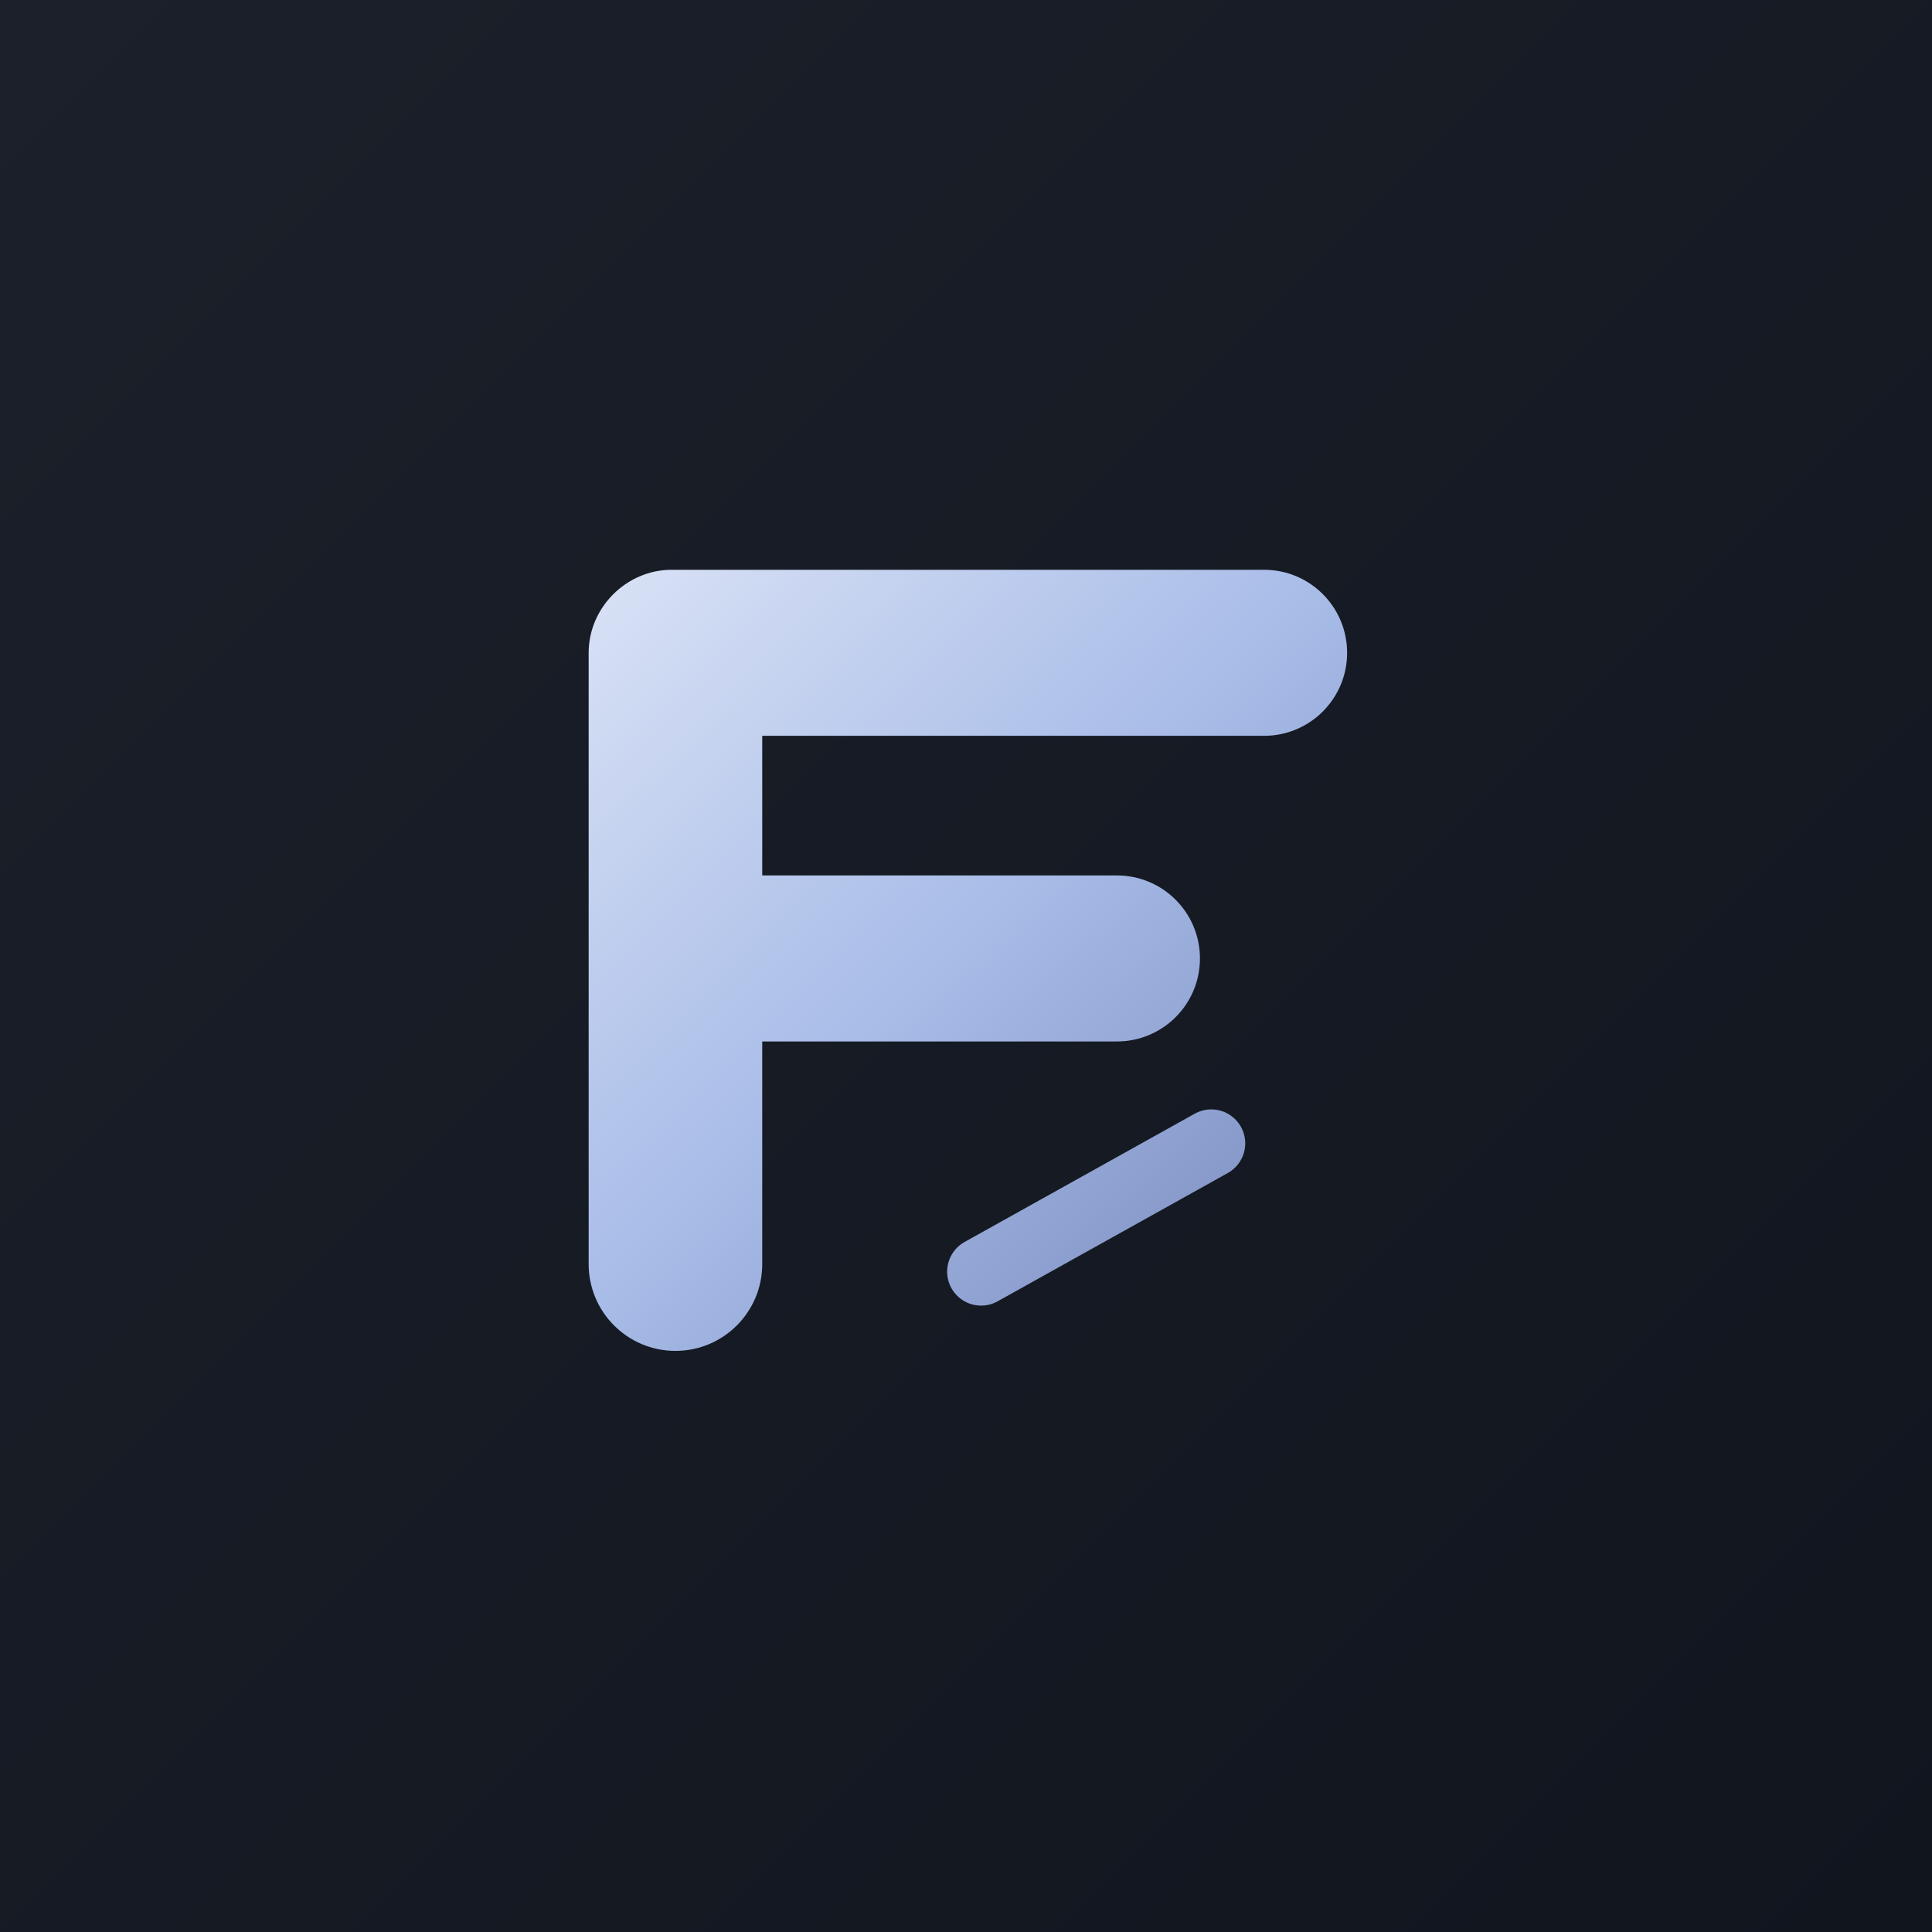
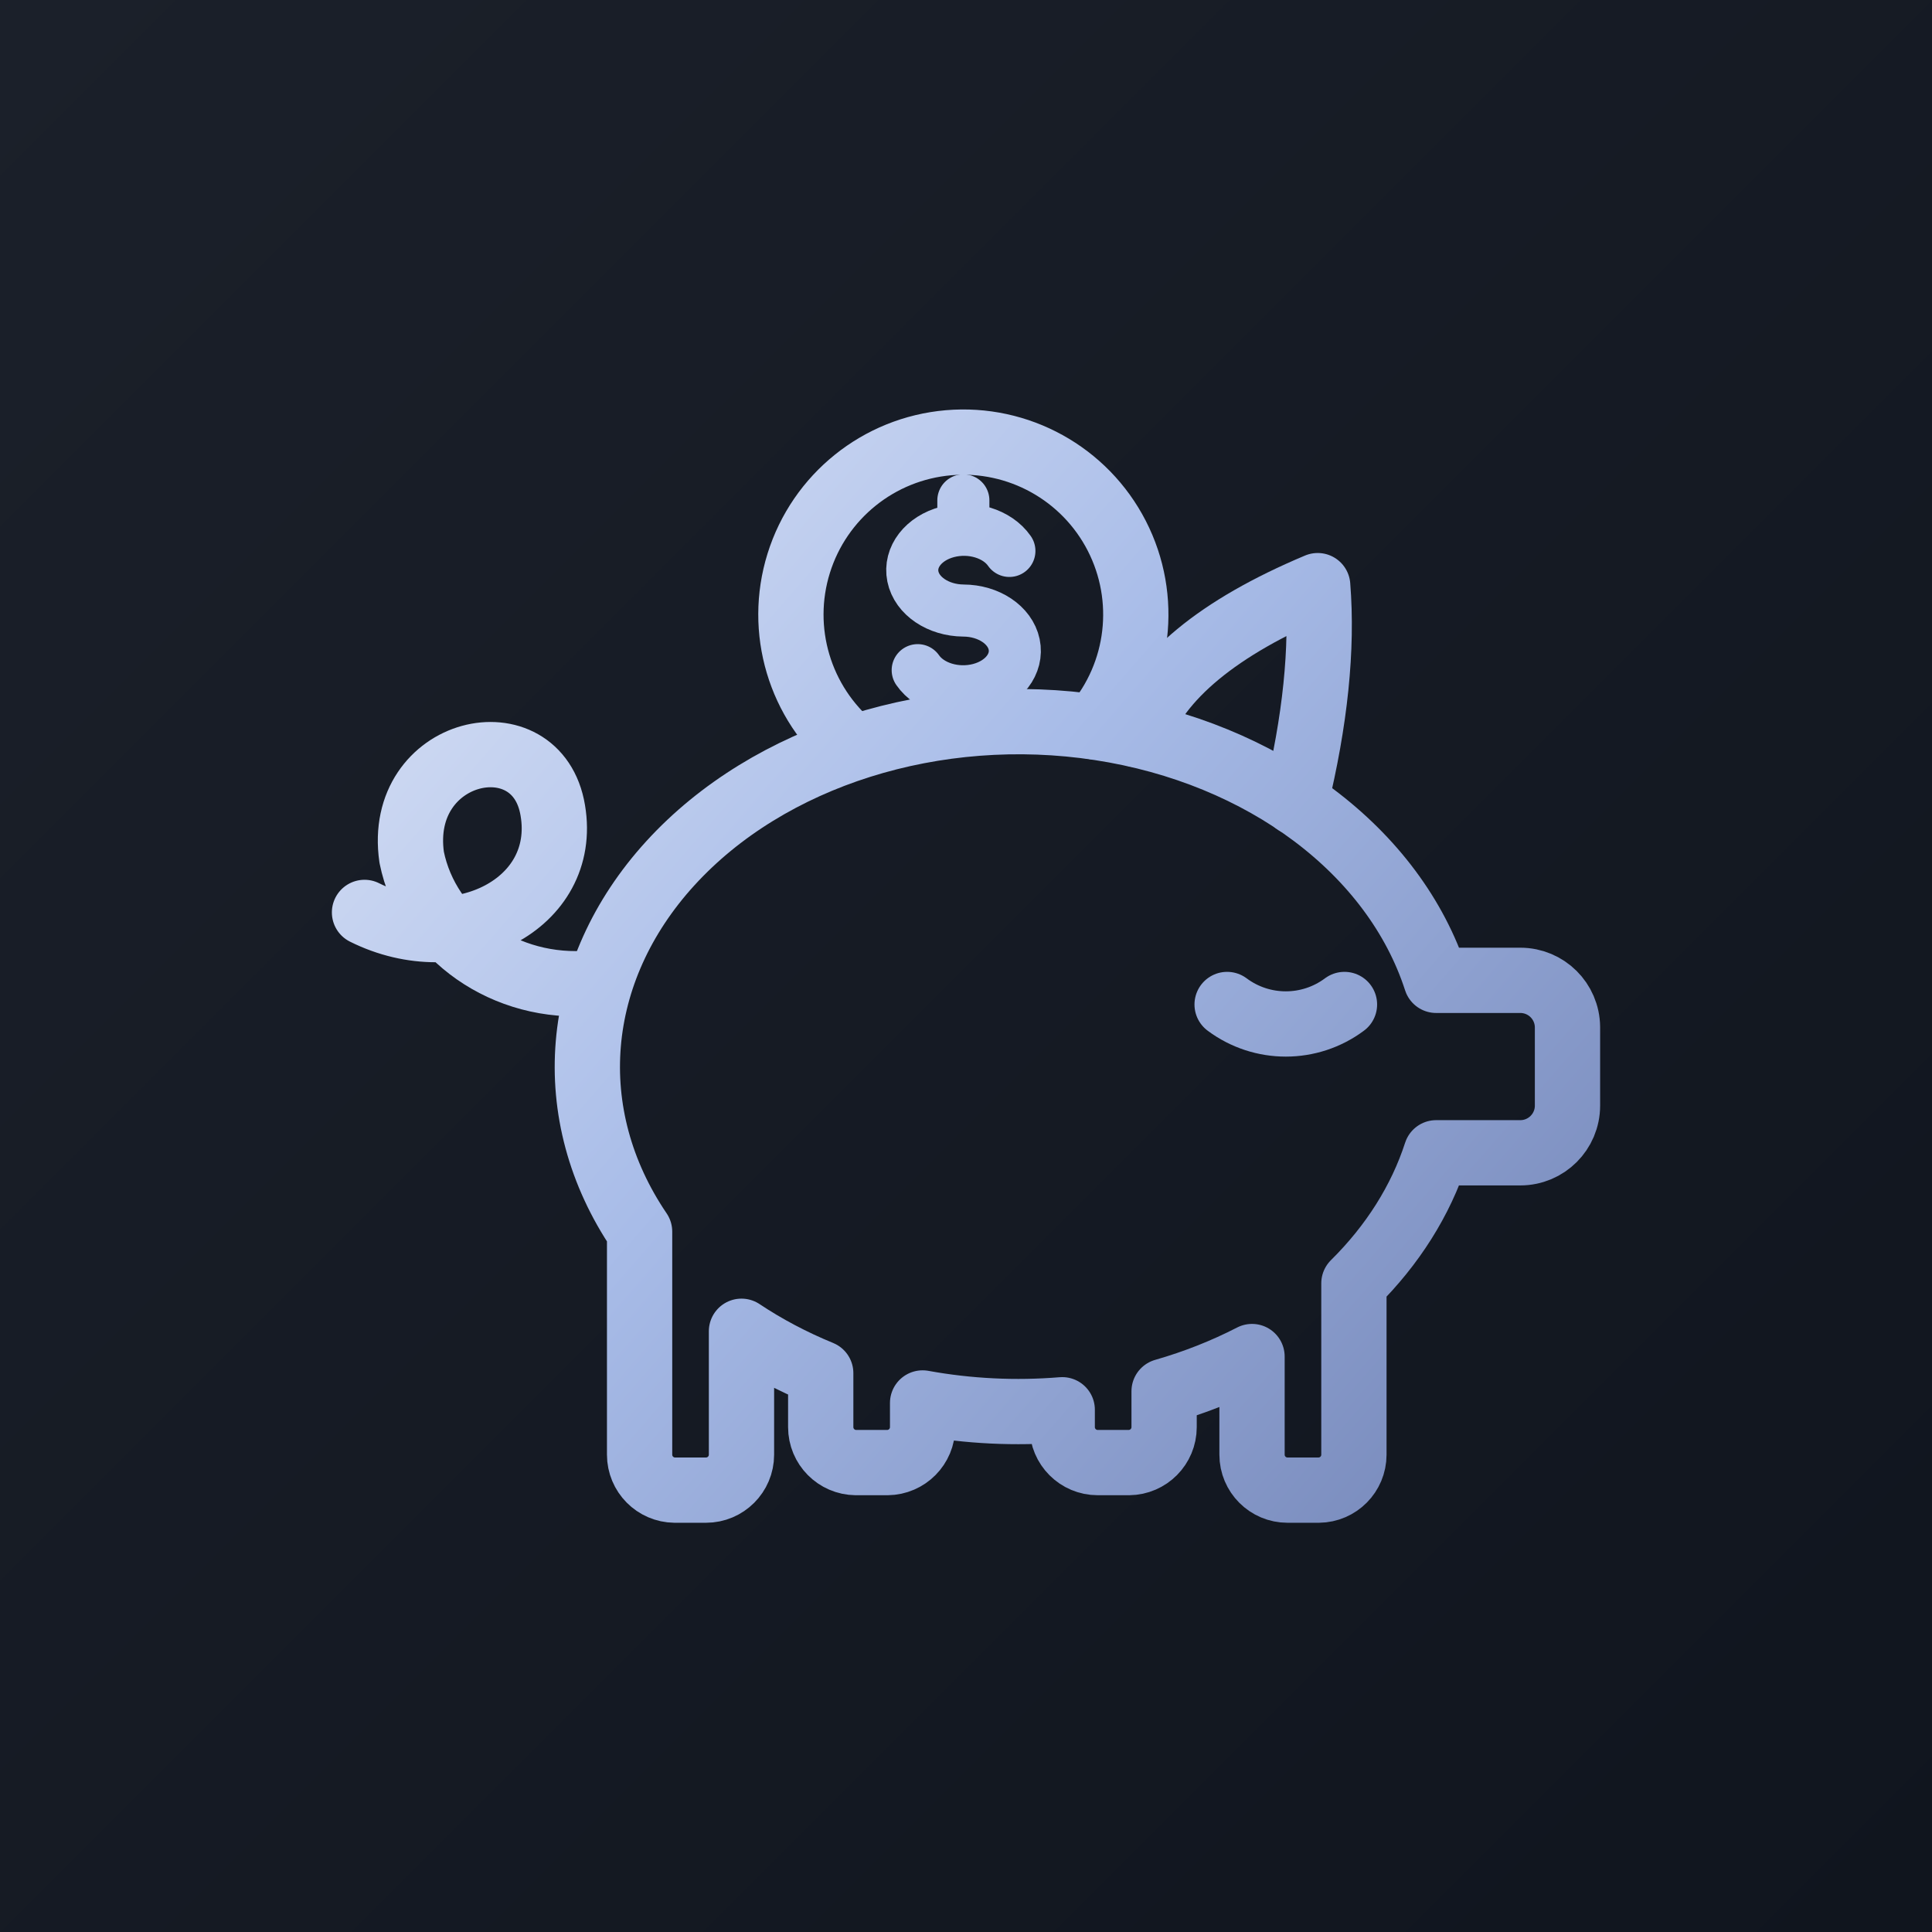
<svg xmlns="http://www.w3.org/2000/svg" width="512" height="512" viewBox="0 0 512 512" fill="none">
  <defs>
    <linearGradient id="bg" x1="0" y1="0" x2="512" y2="512" gradientUnits="userSpaceOnUse">
      <stop stop-color="#1B202A" />
      <stop offset="1" stop-color="#10151E" />
    </linearGradient>
-     <linearGradient id="f" x1="153" y1="145" x2="359" y2="354" gradientUnits="userSpaceOnUse">
+     <linearGradient id="ice" x1="96.6" y1="117.1" x2="415.4" y2="394.9" gradientUnits="userSpaceOnUse">
      <stop stop-color="#DCE4F6" />
-       <stop offset=".5" stop-color="#A8BCE8" />
+       <stop offset=".45" stop-color="#A8BCE8" />
      <stop offset="1" stop-color="#7486B8" />
    </linearGradient>
  </defs>
  <path fill="url(#bg)" d="M0 0h512v512H0z" />
-   <path d="M156 335V173c0-12 10-22 22-22h157a22 22 0 0 1 0 44H202v37h94a22 22 0 0 1 0 44h-94v59a23 23 0 0 1-46 0Z" fill="url(#f)" />
-   <path d="m260 337 61-34" stroke="url(#f)" stroke-width="18" stroke-linecap="round" />
+   <g stroke="url(#ice)" stroke-linecap="round" stroke-linejoin="round">
+     <path stroke-width="17.3" d="M380.6 259.8A114.3 91.5 0 1 0 169.5 326.4V385.5A9.4 9.4 0 0 0 178.8 394.9H187.1A9.4 9.4 0 0 0 196.5 385.5V352.8A114.3 91.5 0 0 0 217.5 363.9V378.2A9.4 9.4 0 0 0 226.8 387.6H235.2A9.4 9.4 0 0 0 244.5 378.2V371.8A114.3 91.5 0 0 0 281.5 373.6V378.2A9.4 9.4 0 0 0 290.9 387.6H299.2A9.4 9.4 0 0 0 308.5 378.2V368.7A114.3 91.5 0 0 0 331.8 359.5V385.5A9.4 9.4 0 0 0 341.2 394.9H349.5A9.4 9.4 0 0 0 358.8 385.5V340.1A114.3 91.5 0 0 0 380.6 305.5H402.9A12.5 12.5 0 0 0 415.4 293V272.2A12.5 12.5 0 0 0 402.9 259.8H380.6Z" />
+     <path stroke-width="17.3" d="M301.4 194.7Q309.7 171.8 349.2 155.2Q351.2 180.2 343.3 212.6" />
+     <path stroke-width="17.3" d="M156.9 260.5C134 262.6 113.3 248 109.1 227.2C104.9 198.1 142.4 189.8 146.5 214.8C150.7 239.7 121.6 254.3 96.6 241.8" />
+     <path stroke-width="17.3" d="M325.2 266.2A26 26 0 0 0 356.3 266.2" />
+     <path stroke-width="17.3" d="M290 192.6A45.7 45.7 0 1 0 226.2 198.1" />
+     <path stroke-width="13.8" d="M267.5 146A13.7 10.7 0 1 0 255.3 161.8A13.7 10.7 0 1 1 243.2 177.6M255.3 132.6V140.2M255.3 183.3V191.1" />
+   </g>
</svg>
